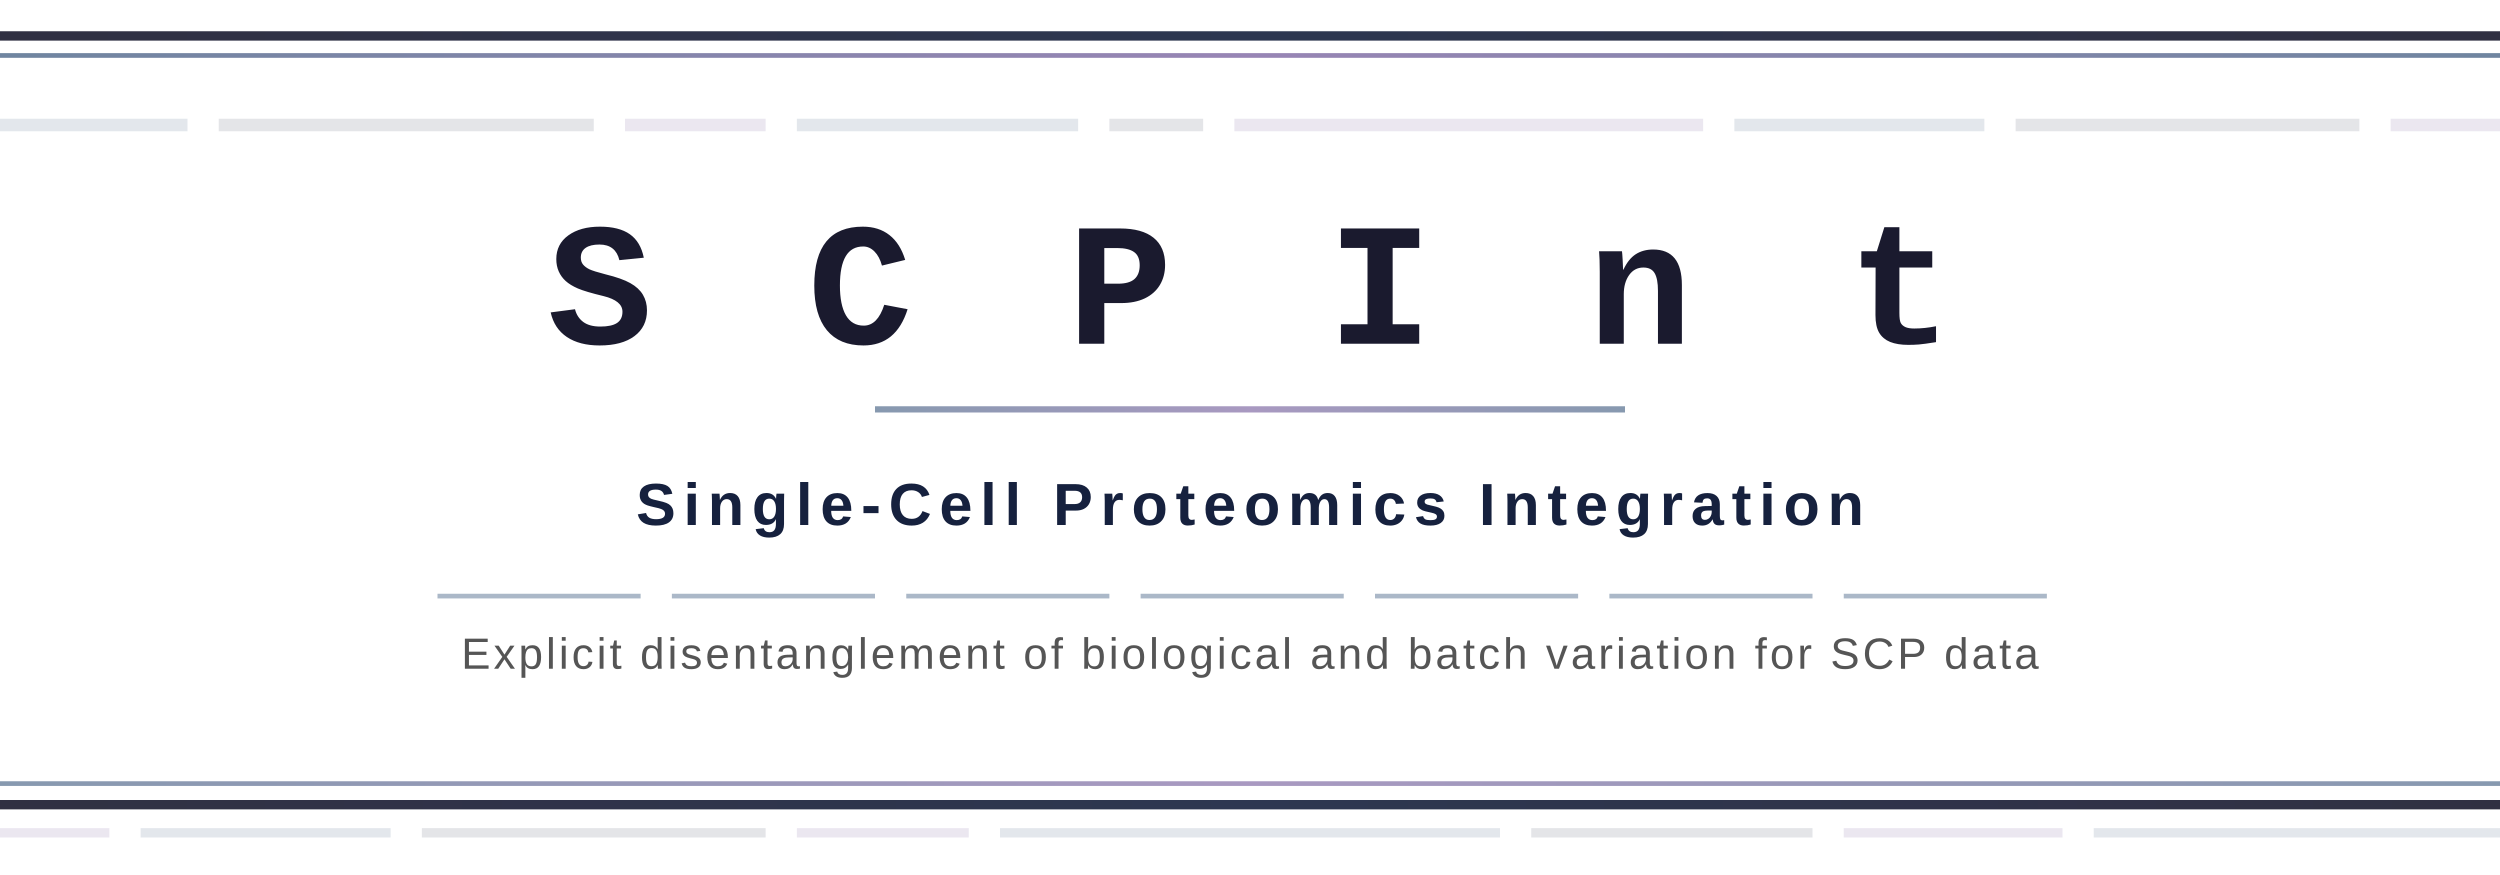
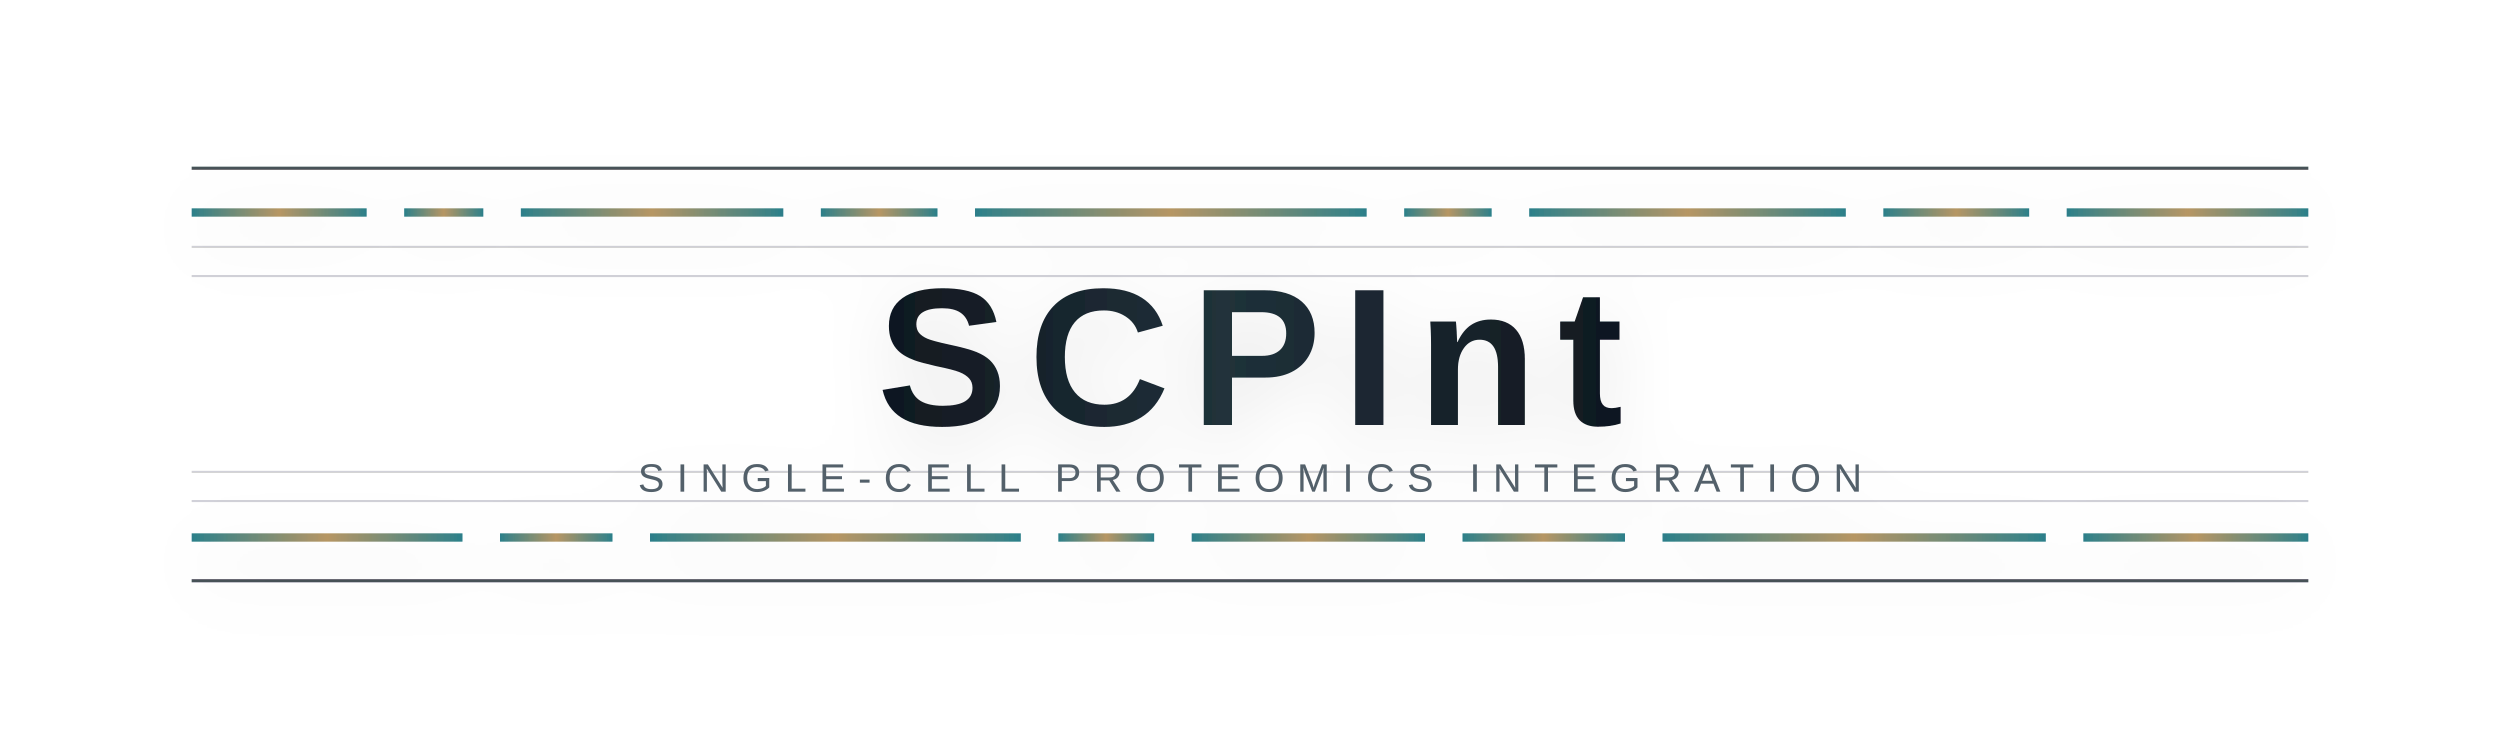
- <svg xmlns="http://www.w3.org/2000/svg" viewBox="0 0 800 280" width="800" height="280">
+ <svg xmlns="http://www.w3.org/2000/svg" viewBox="0 0 1200 360" role="img" aria-labelledby="title desc">
  <defs>
-     <linearGradient id="topGrad" x1="0" y1="0" x2="1" y2="0">
-       <stop offset="0%" stop-color="#1a1a2e" />
-       <stop offset="50%" stop-color="#16213e" />
-       <stop offset="100%" stop-color="#1a1a2e" />
+     <linearGradient id="ink" x1="0" y1="0" x2="1" y2="0">
+       <stop offset="0" stop-color="#101820" />
+       <stop offset="0.46" stop-color="#20313a" />
+       <stop offset="1" stop-color="#101820" />
    </linearGradient>
-     <linearGradient id="accentGrad" x1="0" y1="0" x2="1" y2="0">
-       <stop offset="0%" stop-color="#0f3460" />
-       <stop offset="50%" stop-color="#533483" />
-       <stop offset="100%" stop-color="#0f3460" />
+     <linearGradient id="signal" x1="0" y1="0" x2="1" y2="0">
+       <stop offset="0" stop-color="#1b7580" />
+       <stop offset="0.5" stop-color="#b08d57" />
+       <stop offset="1" stop-color="#1b7580" />
    </linearGradient>
+     <filter id="softShadow" x="-5%" y="-20%" width="110%" height="140%">
+       <feDropShadow dx="0" dy="10" stdDeviation="16" flood-color="#101820" flood-opacity="0.10" />
+     </filter>
  </defs>
-   <rect width="800" height="280" fill="#ffffff" rx="0" />
-   <rect x="0" y="10" width="800" height="3" fill="url(#topGrad)" opacity="0.9" />
-   <rect x="0" y="17" width="800" height="1.5" fill="url(#accentGrad)" opacity="0.6" />
-   <g opacity="0.12">
-     <rect x="0" y="38" width="60" height="4" fill="#0f3460" />
-     <rect x="70" y="38" width="120" height="4" fill="#16213e" />
-     <rect x="200" y="38" width="45" height="4" fill="#533483" />
-     <rect x="255" y="38" width="90" height="4" fill="#0f3460" />
-     <rect x="355" y="38" width="30" height="4" fill="#16213e" />
-     <rect x="395" y="38" width="150" height="4" fill="#533483" />
-     <rect x="555" y="38" width="80" height="4" fill="#0f3460" />
-     <rect x="645" y="38" width="110" height="4" fill="#16213e" />
-     <rect x="765" y="38" width="35" height="4" fill="#533483" />
-   </g>
-   <text x="400" y="110" text-anchor="middle" font-family="Courier New, monospace" font-size="56" font-weight="bold" fill="#1a1a2e" letter-spacing="8">
-     S C P I n t
-   </text>
-   <rect x="280" y="130" width="240" height="2" fill="url(#accentGrad)" opacity="0.5" />
-   <text x="400" y="168" text-anchor="middle" font-family="Arial, Helvetica, sans-serif" font-size="19" fill="#16213e" font-weight="600" letter-spacing="2.5">
-     Single-Cell Proteomics Integration
-   </text>
-   <g opacity="0.35">
-     <rect x="140" y="190" width="65" height="1.5" fill="#0f3460" />
-     <rect x="215" y="190" width="65" height="1.5" fill="#0f3460" />
-     <rect x="290" y="190" width="65" height="1.5" fill="#0f3460" />
-     <rect x="365" y="190" width="65" height="1.5" fill="#0f3460" />
-     <rect x="440" y="190" width="65" height="1.5" fill="#0f3460" />
-     <rect x="515" y="190" width="65" height="1.5" fill="#0f3460" />
-     <rect x="590" y="190" width="65" height="1.5" fill="#0f3460" />
-   </g>
-   <text x="400" y="214" text-anchor="middle" font-family="Arial, Helvetica, sans-serif" font-size="14" fill="#555555" letter-spacing="1">
-     Explicit disentanglement of biological and batch variation for SCP data
-   </text>
-   <rect x="0" y="250" width="800" height="1.5" fill="url(#accentGrad)" opacity="0.5" />
-   <rect x="0" y="256" width="800" height="3" fill="url(#topGrad)" opacity="0.9" />
-   <g opacity="0.12">
-     <rect x="0" y="265" width="35" height="3" fill="#533483" />
-     <rect x="45" y="265" width="80" height="3" fill="#0f3460" />
-     <rect x="135" y="265" width="110" height="3" fill="#16213e" />
-     <rect x="255" y="265" width="55" height="3" fill="#533483" />
-     <rect x="320" y="265" width="160" height="3" fill="#0f3460" />
-     <rect x="490" y="265" width="90" height="3" fill="#16213e" />
-     <rect x="590" y="265" width="70" height="3" fill="#533483" />
-     <rect x="670" y="265" width="130" height="3" fill="#0f3460" />
+   <rect width="1200" height="360" fill="#ffffff" />
+   <g filter="url(#softShadow)">
+     <rect x="92" y="80" width="1016" height="1.5" fill="#101820" opacity="0.76" />
+     <rect x="92" y="278" width="1016" height="1.5" fill="#101820" opacity="0.76" />
+     <g fill="url(#signal)" opacity="0.92">
+       <rect x="92" y="100" width="84" height="4" />
+       <rect x="194" y="100" width="38" height="4" />
+       <rect x="250" y="100" width="126" height="4" />
+       <rect x="394" y="100" width="56" height="4" />
+       <rect x="468" y="100" width="188" height="4" />
+       <rect x="674" y="100" width="42" height="4" />
+       <rect x="734" y="100" width="152" height="4" />
+       <rect x="904" y="100" width="70" height="4" />
+       <rect x="992" y="100" width="116" height="4" />
+       <rect x="92" y="256" width="130" height="4" />
+       <rect x="240" y="256" width="54" height="4" />
+       <rect x="312" y="256" width="178" height="4" />
+       <rect x="508" y="256" width="46" height="4" />
+       <rect x="572" y="256" width="112" height="4" />
+       <rect x="702" y="256" width="78" height="4" />
+       <rect x="798" y="256" width="184" height="4" />
+       <rect x="1000" y="256" width="108" height="4" />
+     </g>
+     <g fill="#101820" opacity="0.18">
+       <rect x="92" y="118" width="1016" height="1" />
+       <rect x="92" y="132" width="1016" height="1" />
+       <rect x="92" y="226" width="1016" height="1" />
+       <rect x="92" y="240" width="1016" height="1" />
+     </g>
+     <text x="600" y="204" text-anchor="middle" font-family="Aptos Display, Segoe UI, Helvetica Neue, Arial, sans-serif" font-size="94" font-weight="650" letter-spacing="10" fill="url(#ink)">SCPInt</text>
+     <text x="600" y="236" text-anchor="middle" font-family="Aptos, Segoe UI, Helvetica Neue, Arial, sans-serif" font-size="19" font-weight="500" letter-spacing="6" fill="#52606a">SINGLE-CELL PROTEOMICS INTEGRATION</text>
  </g>
</svg>
